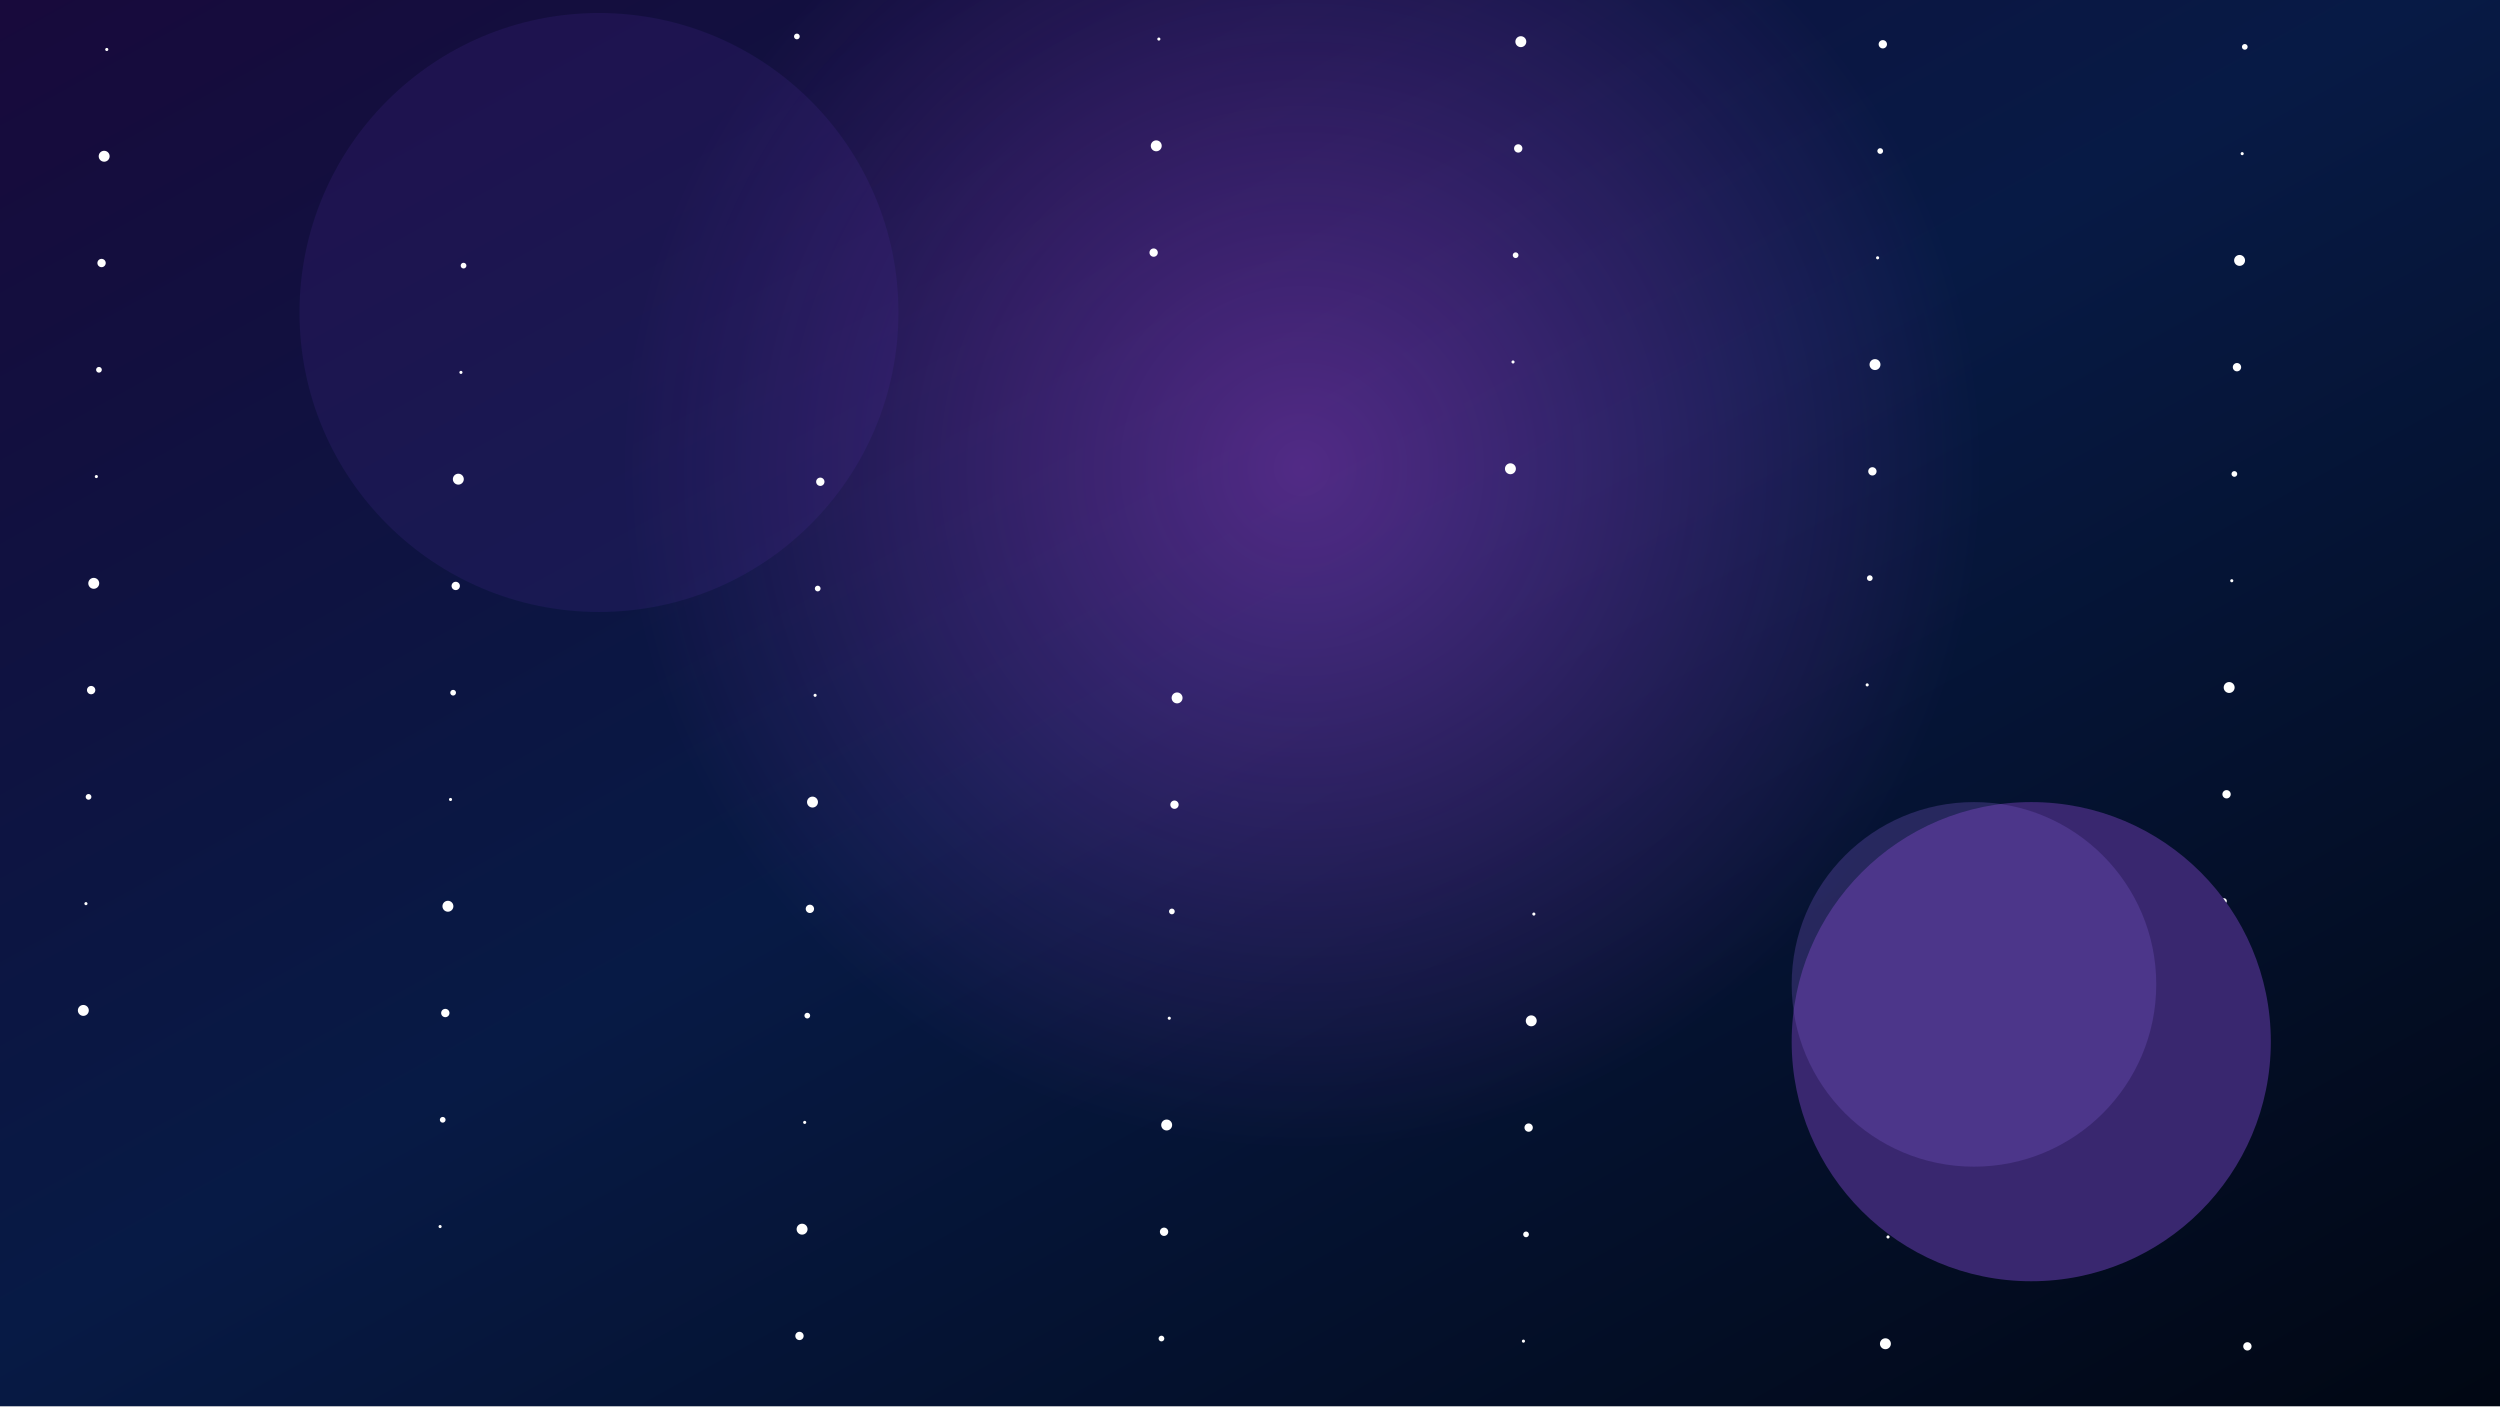
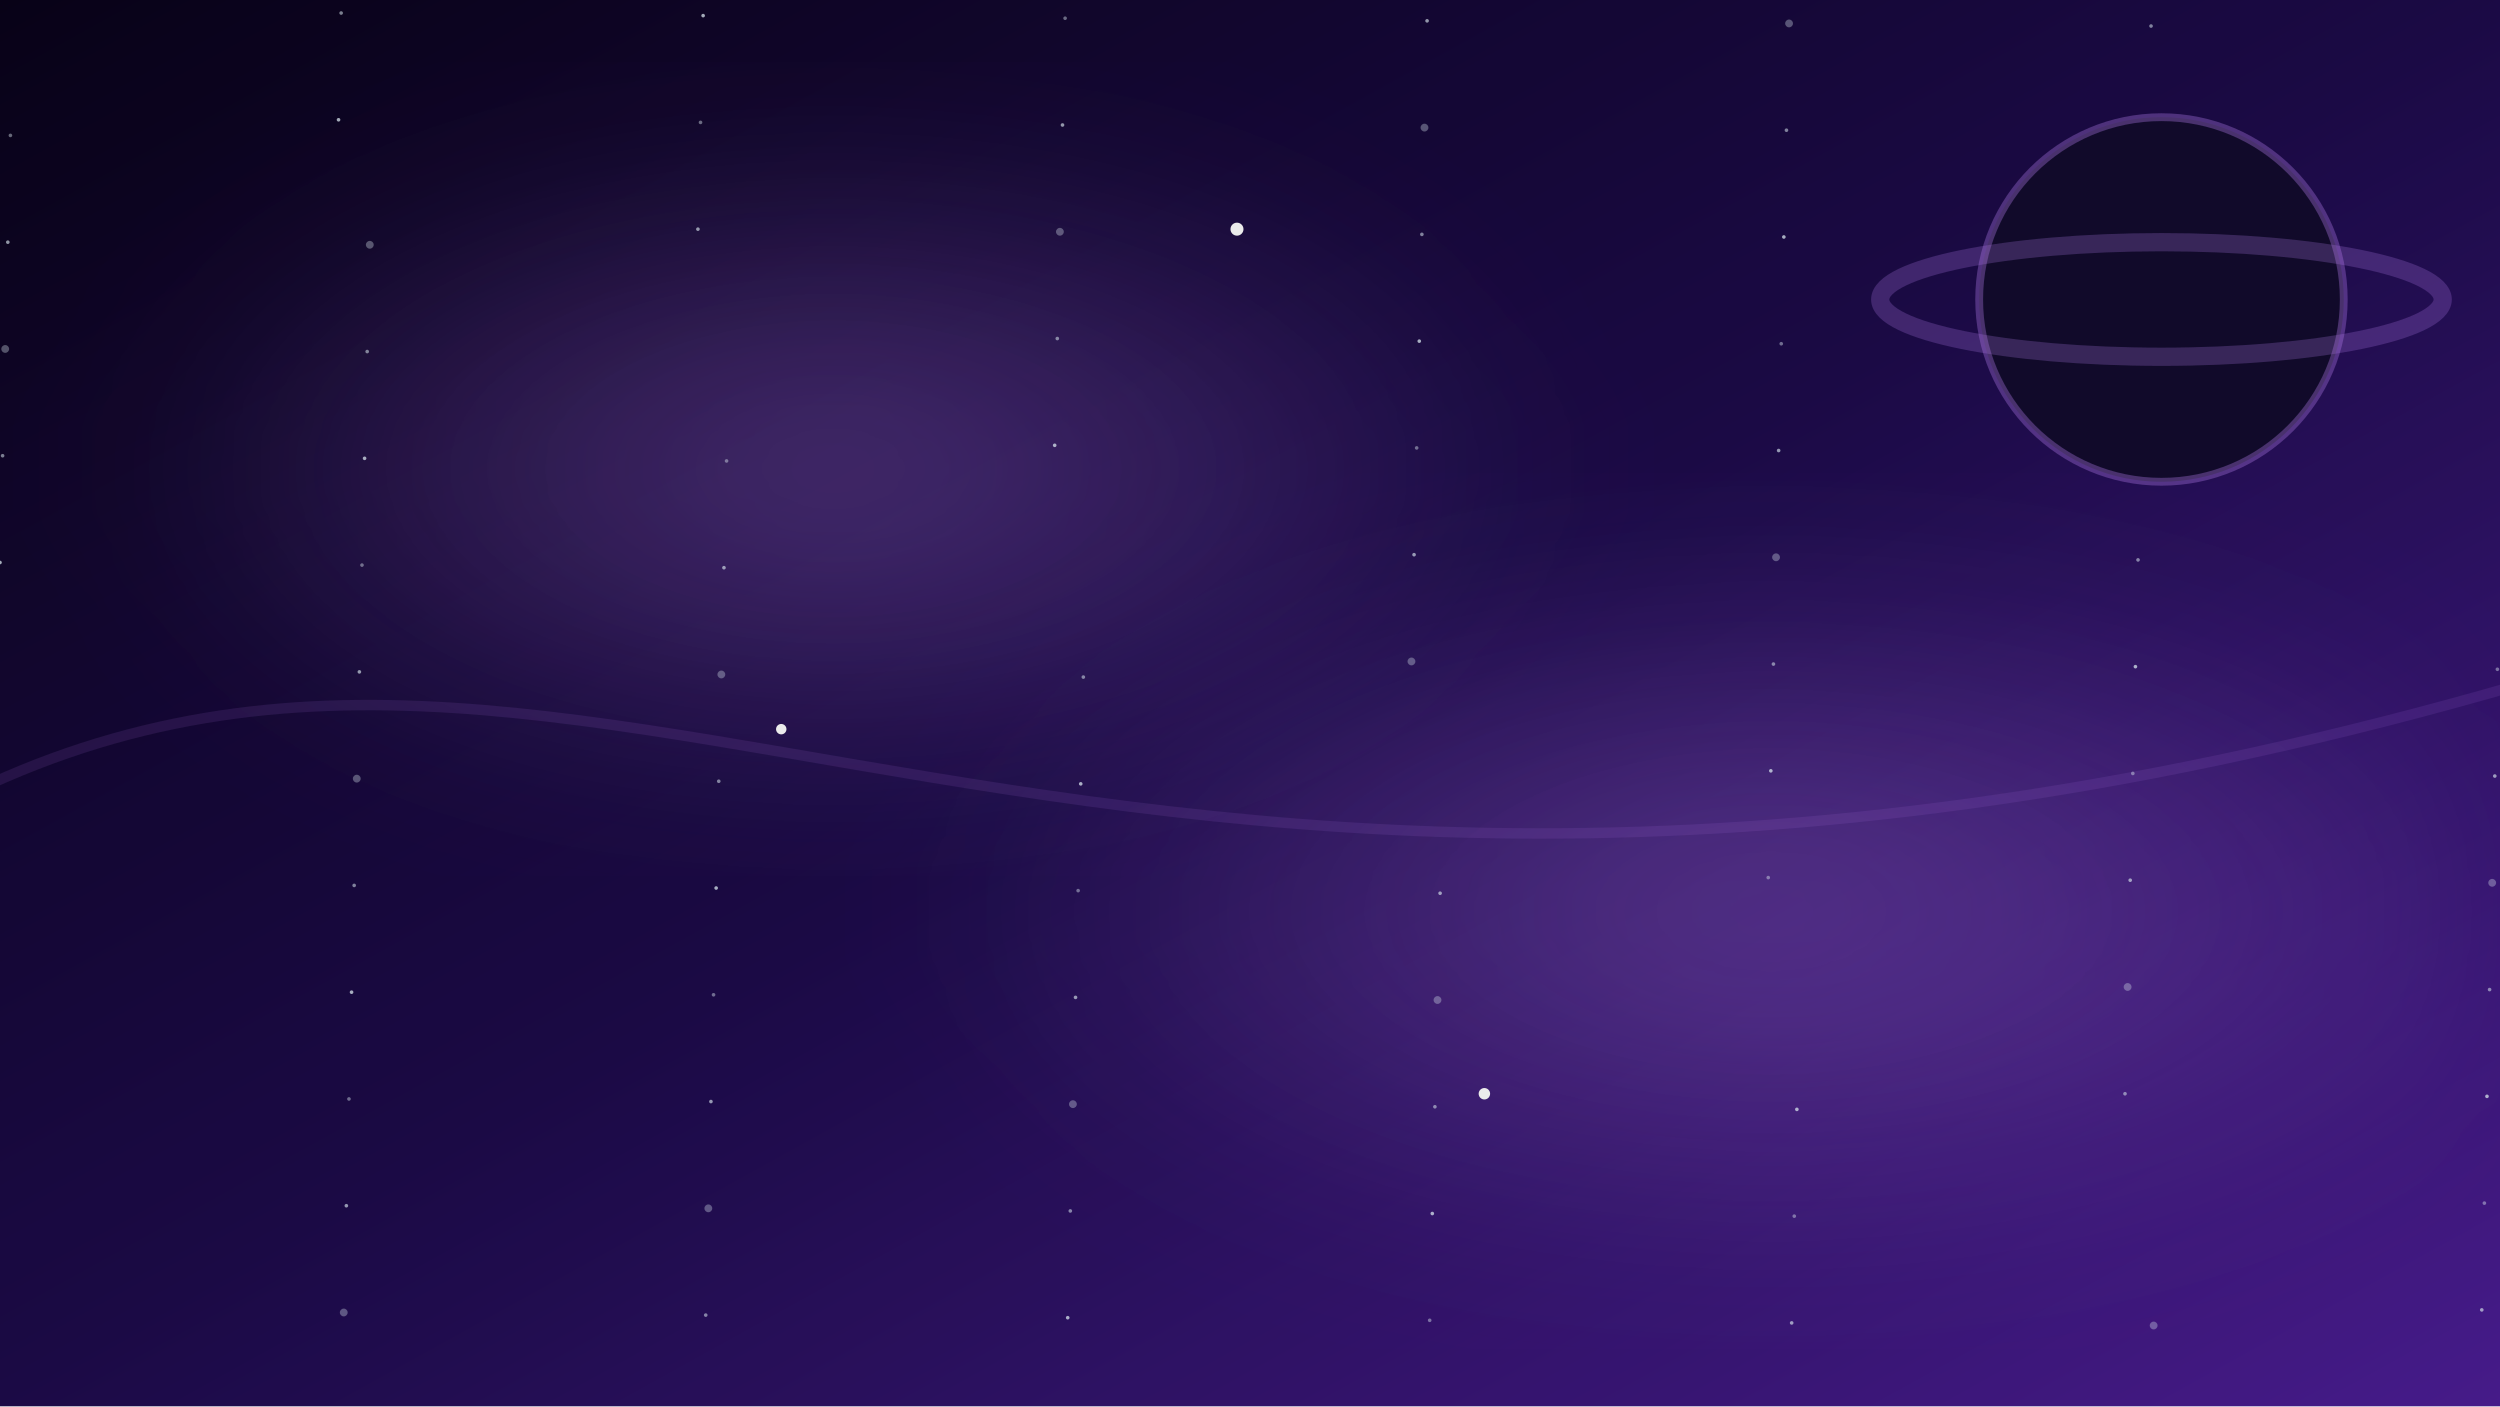
- <svg xmlns="http://www.w3.org/2000/svg" viewBox="0 0 960 540">
+ <svg xmlns="http://www.w3.org/2000/svg" width="960" height="540">
  <defs>
-     <linearGradient id="b" x2="1" y2="1">
-       <stop stop-color="#180a3c" />
-       <stop offset=".48" stop-color="#071a45" />
-       <stop offset="1" stop-color="#010713" />
+     <linearGradient id="b" x1="0" y1="0" x2="1" y2="1">
+       <stop stop-color="#090219" />
+       <stop offset=".5" stop-color="#1d0b4b" />
+       <stop offset="1" stop-color="#4c1d95" />
    </linearGradient>
    <radialGradient id="n">
-       <stop stop-color="#d84cff" stop-opacity=".35" />
-       <stop offset="1" stop-color="#d84cff" stop-opacity="0" />
+       <stop stop-color="#c084fc" stop-opacity=".34" />
+       <stop offset="1" stop-color="#c084fc" stop-opacity="0" />
    </radialGradient>
+     <filter id="bl">
+       <feGaussianBlur stdDeviation="34" />
+     </filter>
  </defs>
  <rect width="960" height="540" fill="url(#b)" />
-   <circle cx="500" cy="180" r="260" fill="url(#n)" />
-   <circle cx="230" cy="120" r="115" fill="#4b2b9d" opacity=".18" />
-   <g fill="#fff">
-     <circle cx="41" cy="19" r="0.6" />
-     <circle cx="178" cy="102" r="1.1" />
-     <circle cx="315" cy="185" r="1.6" />
-     <circle cx="452" cy="268" r="2.1" />
-     <circle cx="589" cy="351" r="0.6" />
-     <circle cx="726" cy="434" r="1.1" />
-     <circle cx="863" cy="517" r="1.6" />
-     <circle cx="40" cy="60" r="2.1" />
-     <circle cx="177" cy="143" r="0.6" />
-     <circle cx="314" cy="226" r="1.1" />
-     <circle cx="451" cy="309" r="1.6" />
-     <circle cx="588" cy="392" r="2.1" />
-     <circle cx="725" cy="475" r="0.6" />
-     <circle cx="862" cy="18" r="1.1" />
-     <circle cx="39" cy="101" r="1.6" />
-     <circle cx="176" cy="184" r="2.1" />
-     <circle cx="313" cy="267" r="0.6" />
-     <circle cx="450" cy="350" r="1.1" />
-     <circle cx="587" cy="433" r="1.6" />
-     <circle cx="724" cy="516" r="2.1" />
-     <circle cx="861" cy="59" r="0.6" />
-     <circle cx="38" cy="142" r="1.1" />
-     <circle cx="175" cy="225" r="1.6" />
-     <circle cx="312" cy="308" r="2.1" />
-     <circle cx="449" cy="391" r="0.6" />
-     <circle cx="586" cy="474" r="1.1" />
-     <circle cx="723" cy="17" r="1.6" />
-     <circle cx="860" cy="100" r="2.1" />
-     <circle cx="37" cy="183" r="0.6" />
-     <circle cx="174" cy="266" r="1.1" />
-     <circle cx="311" cy="349" r="1.6" />
-     <circle cx="448" cy="432" r="2.1" />
-     <circle cx="585" cy="515" r="0.6" />
-     <circle cx="722" cy="58" r="1.1" />
-     <circle cx="859" cy="141" r="1.6" />
-     <circle cx="36" cy="224" r="2.1" />
-     <circle cx="173" cy="307" r="0.6" />
-     <circle cx="310" cy="390" r="1.1" />
-     <circle cx="447" cy="473" r="1.6" />
-     <circle cx="584" cy="16" r="2.1" />
-     <circle cx="721" cy="99" r="0.6" />
-     <circle cx="858" cy="182" r="1.1" />
-     <circle cx="35" cy="265" r="1.6" />
-     <circle cx="172" cy="348" r="2.1" />
-     <circle cx="309" cy="431" r="0.6" />
-     <circle cx="446" cy="514" r="1.1" />
-     <circle cx="583" cy="57" r="1.6" />
-     <circle cx="720" cy="140" r="2.1" />
-     <circle cx="857" cy="223" r="0.6" />
-     <circle cx="34" cy="306" r="1.1" />
-     <circle cx="171" cy="389" r="1.6" />
-     <circle cx="308" cy="472" r="2.1" />
-     <circle cx="445" cy="15" r="0.6" />
-     <circle cx="582" cy="98" r="1.1" />
-     <circle cx="719" cy="181" r="1.6" />
-     <circle cx="856" cy="264" r="2.1" />
-     <circle cx="33" cy="347" r="0.6" />
-     <circle cx="170" cy="430" r="1.1" />
-     <circle cx="307" cy="513" r="1.6" />
-     <circle cx="444" cy="56" r="2.1" />
-     <circle cx="581" cy="139" r="0.6" />
-     <circle cx="718" cy="222" r="1.1" />
-     <circle cx="855" cy="305" r="1.6" />
-     <circle cx="32" cy="388" r="2.1" />
-     <circle cx="169" cy="471" r="0.6" />
-     <circle cx="306" cy="14" r="1.1" />
-     <circle cx="443" cy="97" r="1.6" />
-     <circle cx="580" cy="180" r="2.1" />
-     <circle cx="717" cy="263" r="0.6" />
-     <circle cx="854" cy="346" r="1.1" />
-   </g>
-   <circle cx="780" cy="400" r="92" fill="#39276f" />
-   <circle cx="758" cy="378" r="70" fill="#7d5cd0" opacity=".28" />
+   <ellipse cx="320" cy="180" rx="280" ry="130" fill="url(#n)" filter="url(#bl)" />
+   <ellipse cx="680" cy="350" rx="320" ry="140" fill="url(#n)" filter="url(#bl)" />
+   <path d="M-40 320 C220 166, 410 440, 1010 250" fill="none" stroke="#c084fc" stroke-opacity=".12" stroke-width="4" />
+   <circle cx="142" cy="94" r="1.5" fill="#e8f7ff" opacity="0.35" />
+   <circle cx="279" cy="177" r="0.7" fill="#e8f7ff" opacity="0.45" />
+   <circle cx="416" cy="260" r="0.7" fill="#e8f7ff" opacity="0.55" />
+   <circle cx="553" cy="343" r="0.7" fill="#e8f7ff" opacity="0.65" />
+   <circle cx="690" cy="426" r="0.7" fill="#e8f7ff" opacity="0.75" />
+   <circle cx="827" cy="509" r="1.5" fill="#e8f7ff" opacity="0.35" />
+   <circle cx="4" cy="52" r="0.7" fill="#e8f7ff" opacity="0.45" />
+   <circle cx="141" cy="135" r="0.7" fill="#e8f7ff" opacity="0.55" />
+   <circle cx="278" cy="218" r="0.7" fill="#e8f7ff" opacity="0.65" />
+   <circle cx="415" cy="301" r="0.7" fill="#e8f7ff" opacity="0.75" />
+   <circle cx="552" cy="384" r="1.5" fill="#e8f7ff" opacity="0.35" />
+   <circle cx="689" cy="467" r="0.7" fill="#e8f7ff" opacity="0.45" />
+   <circle cx="826" cy="10" r="0.7" fill="#e8f7ff" opacity="0.55" />
+   <circle cx="3" cy="93" r="0.7" fill="#e8f7ff" opacity="0.65" />
+   <circle cx="140" cy="176" r="0.7" fill="#e8f7ff" opacity="0.75" />
+   <circle cx="277" cy="259" r="1.5" fill="#e8f7ff" opacity="0.35" />
+   <circle cx="414" cy="342" r="0.7" fill="#e8f7ff" opacity="0.45" />
+   <circle cx="551" cy="425" r="0.7" fill="#e8f7ff" opacity="0.55" />
+   <circle cx="688" cy="508" r="0.7" fill="#e8f7ff" opacity="0.65" />
+   <circle cx="825" cy="51" r="0.7" fill="#e8f7ff" opacity="0.75" />
+   <circle cx="2" cy="134" r="1.5" fill="#e8f7ff" opacity="0.35" />
+   <circle cx="139" cy="217" r="0.7" fill="#e8f7ff" opacity="0.45" />
+   <circle cx="276" cy="300" r="0.7" fill="#e8f7ff" opacity="0.55" />
+   <circle cx="413" cy="383" r="0.7" fill="#e8f7ff" opacity="0.65" />
+   <circle cx="550" cy="466" r="0.7" fill="#e8f7ff" opacity="0.75" />
+   <circle cx="687" cy="9" r="1.5" fill="#e8f7ff" opacity="0.35" />
+   <circle cx="824" cy="92" r="0.7" fill="#e8f7ff" opacity="0.45" />
+   <circle cx="1" cy="175" r="0.7" fill="#e8f7ff" opacity="0.55" />
+   <circle cx="138" cy="258" r="0.7" fill="#e8f7ff" opacity="0.65" />
+   <circle cx="275" cy="341" r="0.7" fill="#e8f7ff" opacity="0.75" />
+   <circle cx="412" cy="424" r="1.5" fill="#e8f7ff" opacity="0.35" />
+   <circle cx="549" cy="507" r="0.7" fill="#e8f7ff" opacity="0.45" />
+   <circle cx="686" cy="50" r="0.7" fill="#e8f7ff" opacity="0.55" />
+   <circle cx="823" cy="133" r="0.7" fill="#e8f7ff" opacity="0.65" />
+   <circle cx="0" cy="216" r="0.7" fill="#e8f7ff" opacity="0.75" />
+   <circle cx="137" cy="299" r="1.5" fill="#e8f7ff" opacity="0.35" />
+   <circle cx="274" cy="382" r="0.7" fill="#e8f7ff" opacity="0.45" />
+   <circle cx="411" cy="465" r="0.7" fill="#e8f7ff" opacity="0.55" />
+   <circle cx="548" cy="8" r="0.7" fill="#e8f7ff" opacity="0.65" />
+   <circle cx="685" cy="91" r="0.7" fill="#e8f7ff" opacity="0.75" />
+   <circle cx="822" cy="174" r="1.5" fill="#e8f7ff" opacity="0.35" />
+   <circle cx="959" cy="257" r="0.7" fill="#e8f7ff" opacity="0.45" />
+   <circle cx="136" cy="340" r="0.7" fill="#e8f7ff" opacity="0.55" />
+   <circle cx="273" cy="423" r="0.7" fill="#e8f7ff" opacity="0.65" />
+   <circle cx="410" cy="506" r="0.7" fill="#e8f7ff" opacity="0.75" />
+   <circle cx="547" cy="49" r="1.5" fill="#e8f7ff" opacity="0.35" />
+   <circle cx="684" cy="132" r="0.7" fill="#e8f7ff" opacity="0.45" />
+   <circle cx="821" cy="215" r="0.7" fill="#e8f7ff" opacity="0.55" />
+   <circle cx="958" cy="298" r="0.7" fill="#e8f7ff" opacity="0.65" />
+   <circle cx="135" cy="381" r="0.7" fill="#e8f7ff" opacity="0.75" />
+   <circle cx="272" cy="464" r="1.5" fill="#e8f7ff" opacity="0.35" />
+   <circle cx="409" cy="7" r="0.7" fill="#e8f7ff" opacity="0.45" />
+   <circle cx="546" cy="90" r="0.7" fill="#e8f7ff" opacity="0.55" />
+   <circle cx="683" cy="173" r="0.7" fill="#e8f7ff" opacity="0.65" />
+   <circle cx="820" cy="256" r="0.7" fill="#e8f7ff" opacity="0.75" />
+   <circle cx="957" cy="339" r="1.5" fill="#e8f7ff" opacity="0.35" />
+   <circle cx="134" cy="422" r="0.7" fill="#e8f7ff" opacity="0.45" />
+   <circle cx="271" cy="505" r="0.7" fill="#e8f7ff" opacity="0.55" />
+   <circle cx="408" cy="48" r="0.7" fill="#e8f7ff" opacity="0.65" />
+   <circle cx="545" cy="131" r="0.7" fill="#e8f7ff" opacity="0.75" />
+   <circle cx="682" cy="214" r="1.5" fill="#e8f7ff" opacity="0.35" />
+   <circle cx="819" cy="297" r="0.7" fill="#e8f7ff" opacity="0.45" />
+   <circle cx="956" cy="380" r="0.7" fill="#e8f7ff" opacity="0.55" />
+   <circle cx="133" cy="463" r="0.7" fill="#e8f7ff" opacity="0.65" />
+   <circle cx="270" cy="6" r="0.7" fill="#e8f7ff" opacity="0.75" />
+   <circle cx="407" cy="89" r="1.5" fill="#e8f7ff" opacity="0.35" />
+   <circle cx="544" cy="172" r="0.7" fill="#e8f7ff" opacity="0.45" />
+   <circle cx="681" cy="255" r="0.7" fill="#e8f7ff" opacity="0.55" />
+   <circle cx="818" cy="338" r="0.7" fill="#e8f7ff" opacity="0.65" />
+   <circle cx="955" cy="421" r="0.7" fill="#e8f7ff" opacity="0.75" />
+   <circle cx="132" cy="504" r="1.5" fill="#e8f7ff" opacity="0.35" />
+   <circle cx="269" cy="47" r="0.7" fill="#e8f7ff" opacity="0.45" />
+   <circle cx="406" cy="130" r="0.7" fill="#e8f7ff" opacity="0.55" />
+   <circle cx="543" cy="213" r="0.7" fill="#e8f7ff" opacity="0.65" />
+   <circle cx="680" cy="296" r="0.7" fill="#e8f7ff" opacity="0.75" />
+   <circle cx="817" cy="379" r="1.5" fill="#e8f7ff" opacity="0.35" />
+   <circle cx="954" cy="462" r="0.7" fill="#e8f7ff" opacity="0.45" />
+   <circle cx="131" cy="5" r="0.7" fill="#e8f7ff" opacity="0.55" />
+   <circle cx="268" cy="88" r="0.7" fill="#e8f7ff" opacity="0.65" />
+   <circle cx="405" cy="171" r="0.7" fill="#e8f7ff" opacity="0.75" />
+   <circle cx="542" cy="254" r="1.5" fill="#e8f7ff" opacity="0.35" />
+   <circle cx="679" cy="337" r="0.7" fill="#e8f7ff" opacity="0.45" />
+   <circle cx="816" cy="420" r="0.7" fill="#e8f7ff" opacity="0.55" />
+   <circle cx="953" cy="503" r="0.7" fill="#e8f7ff" opacity="0.65" />
+   <circle cx="130" cy="46" r="0.7" fill="#e8f7ff" opacity="0.75" />
+   <circle cx="830" cy="115" r="70" fill="#120b2e" stroke="#c084fc" stroke-opacity=".35" stroke-width="3" />
+   <ellipse cx="830" cy="115" rx="108" ry="22" fill="none" stroke="#c084fc" stroke-opacity=".25" stroke-width="7" />
+   <circle cx="475" cy="88" r="2.5" fill="#fff" />
+   <circle cx="570" cy="420" r="2.2" fill="#fff" />
+   <circle cx="300" cy="280" r="2" fill="#fff" />
+   <rect width="960" height="540" fill="#000" opacity=".08" />
</svg>
